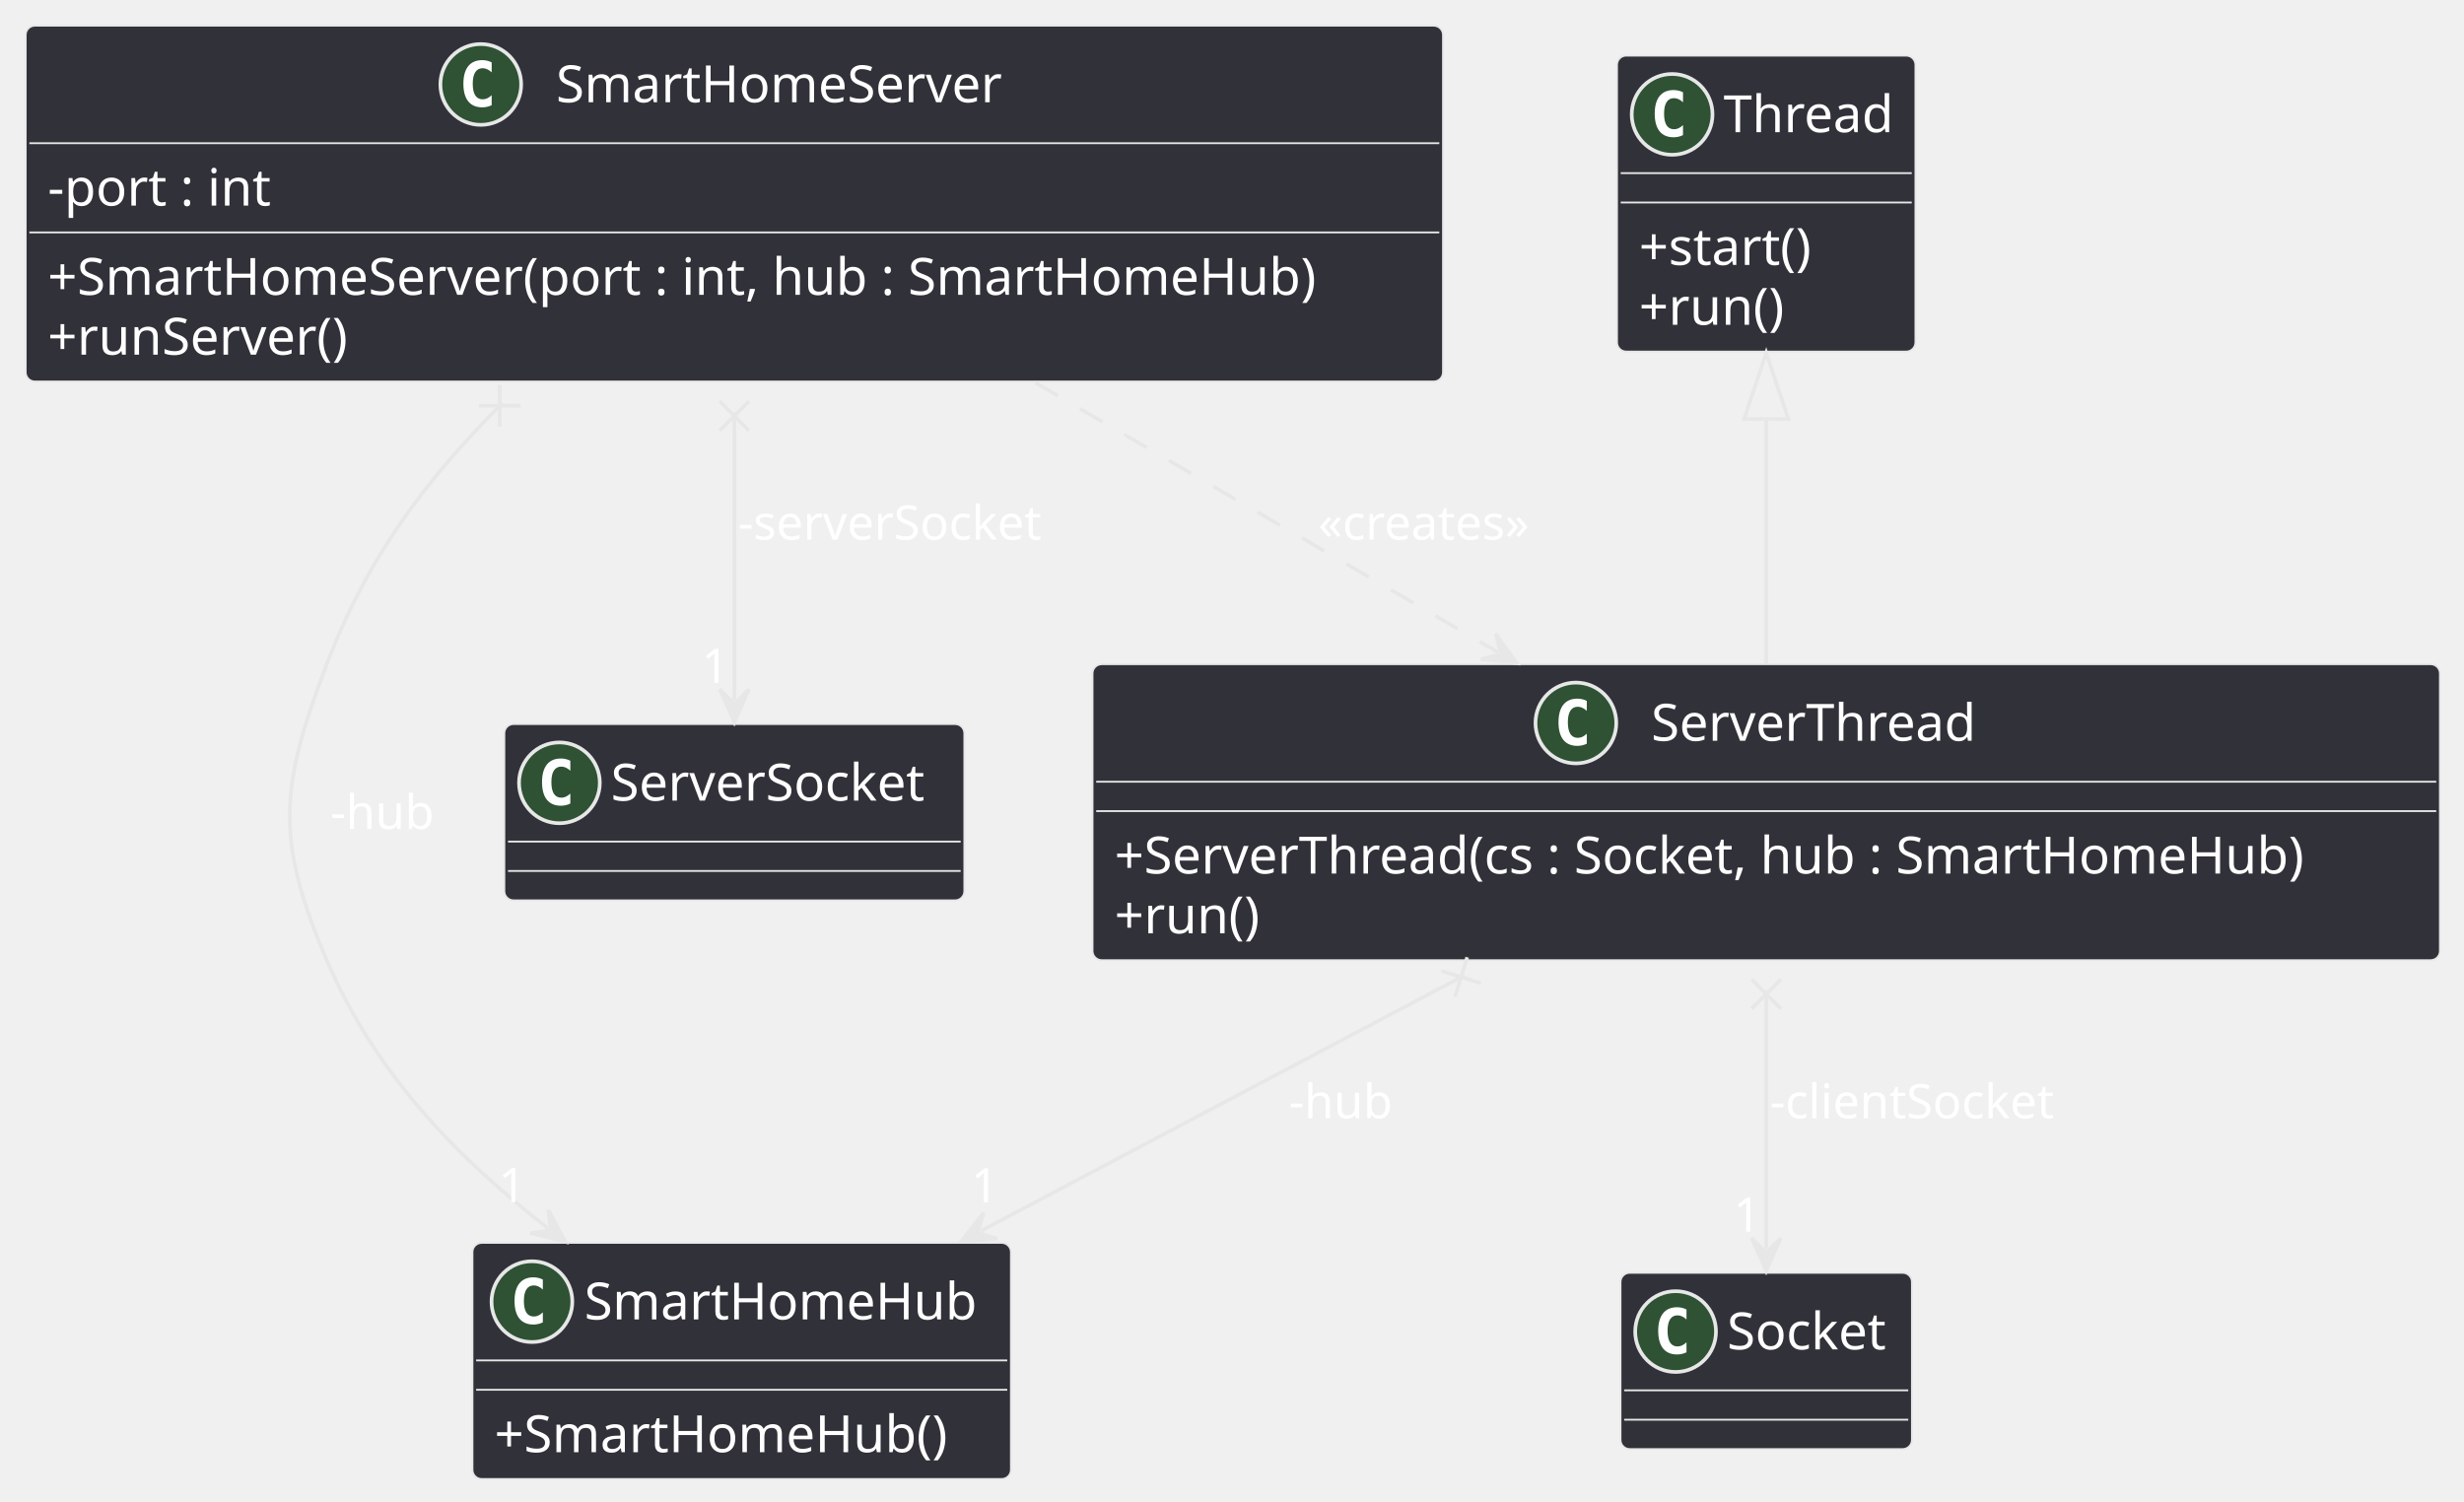
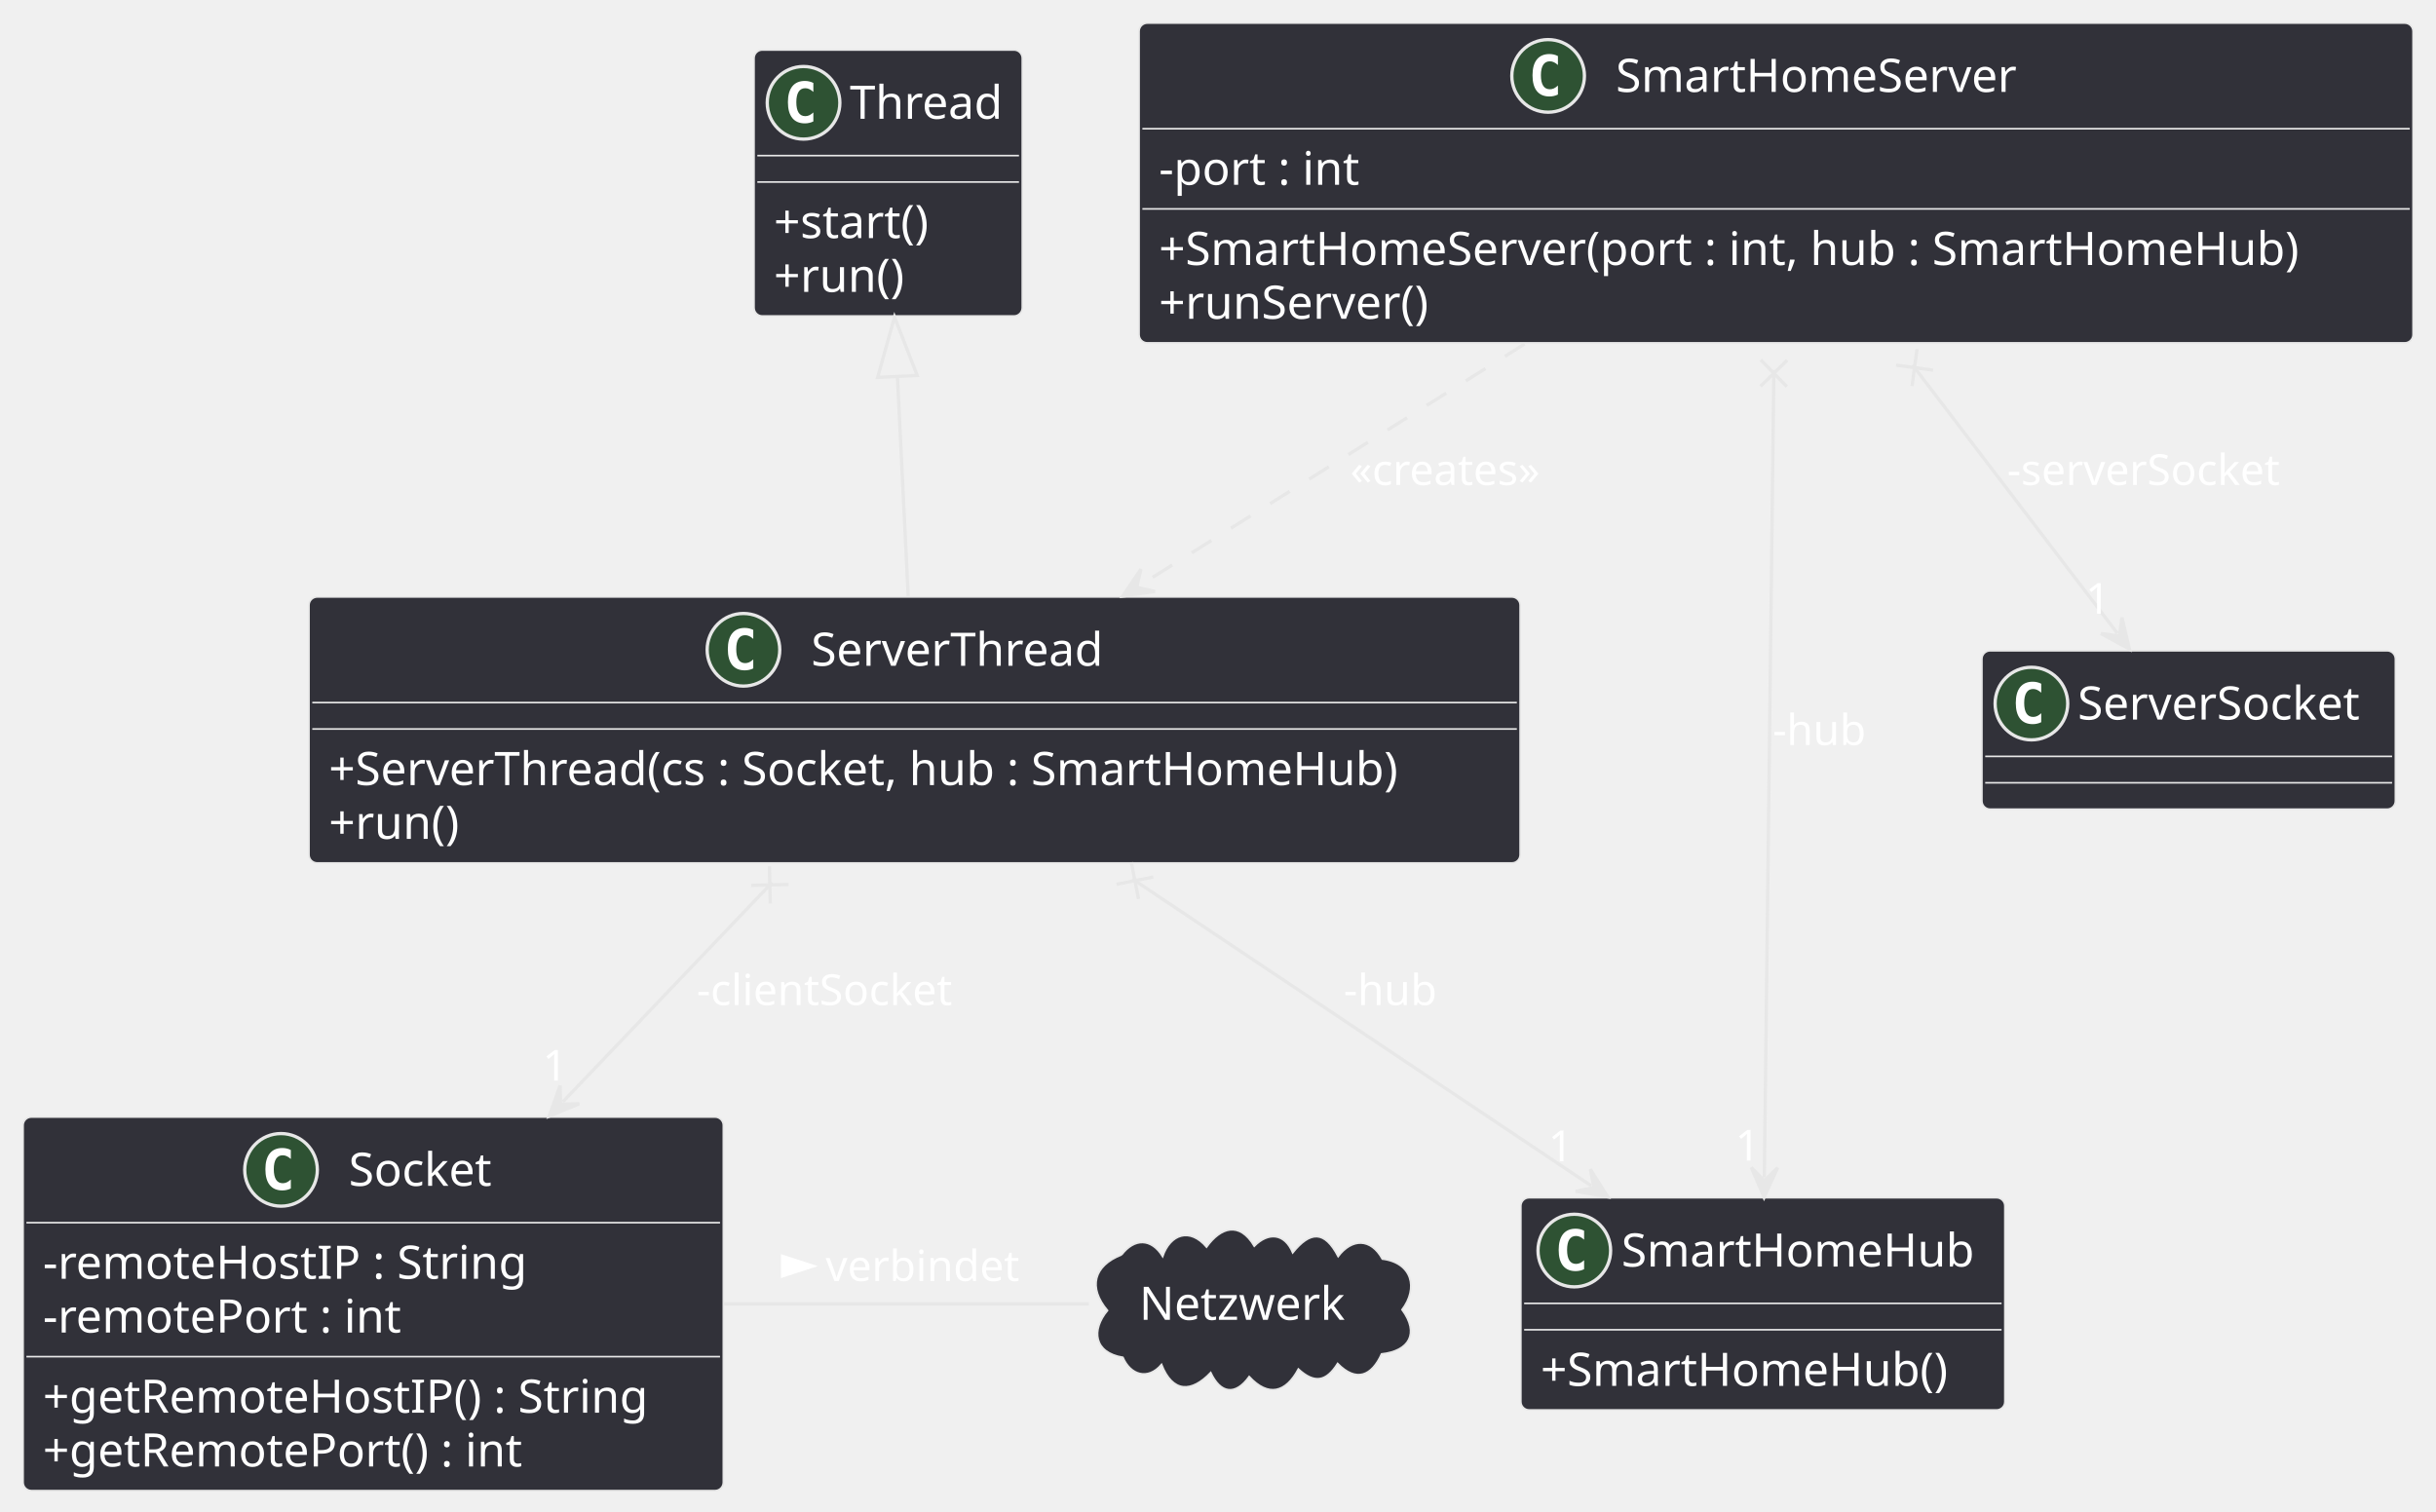
- <svg xmlns="http://www.w3.org/2000/svg" contentStyleType="text/css" data-diagram-type="CLASS" height="409px" preserveAspectRatio="none" style="width:671px;height:409px;" version="1.1" viewBox="0 0 671 409" width="671px" zoomAndPan="magnify">
+ <svg xmlns="http://www.w3.org/2000/svg" contentStyleType="text/css" data-diagram-type="CLASS" height="458px" preserveAspectRatio="none" style="width:738px;height:458px;" version="1.1" viewBox="0 0 738 458" width="738px" zoomAndPan="magnify">
  <defs />
  <g>
-     <g class="entity" data-qualified-name="SmartHomeServer" data-source-line="3" id="ent0002">
-       <rect fill="#313139" height="96.891" rx="2.5" ry="2.5" style="stroke:#E7E7E7;stroke-width:0.5;" width="385.953" x="7" y="7" />
-       <ellipse cx="130.925" cy="23" fill="#2E5233" rx="11" ry="11" style="stroke:#E7E7E7;stroke-width:1;" />
-       <path d="M133.894,28.641 Q133.316,28.938 132.675,29.078 Q132.035,29.234 131.332,29.234 Q128.832,29.234 127.503,27.594 Q126.191,25.938 126.191,22.812 Q126.191,19.688 127.503,18.031 Q128.832,16.375 131.332,16.375 Q132.035,16.375 132.675,16.531 Q133.332,16.688 133.894,16.984 L133.894,19.703 Q133.269,19.125 132.675,18.859 Q132.082,18.578 131.457,18.578 Q130.113,18.578 129.425,19.656 Q128.738,20.719 128.738,22.812 Q128.738,24.906 129.425,25.984 Q130.113,27.047 131.457,27.047 Q132.082,27.047 132.675,26.781 Q133.269,26.5 133.894,25.922 L133.894,28.641 Z " fill="#FFFFFF" />
-       <text fill="#FFFFFF" font-family="sans-serif" font-size="14" lengthAdjust="spacing" textLength="129.602" x="151.425" y="27.847">SmartHomeServer</text>
-       <line style="stroke:#E7E7E7;stroke-width:0.5;" x1="8" x2="391.953" y1="39" y2="39" />
-       <text fill="#FFFFFF" font-family="sans-serif" font-size="14" lengthAdjust="spacing" textLength="65.618" x="13" y="55.995">-port : int</text>
-       <line style="stroke:#E7E7E7;stroke-width:0.5;" x1="8" x2="391.953" y1="63.297" y2="63.297" />
-       <text fill="#FFFFFF" font-family="sans-serif" font-size="14" lengthAdjust="spacing" textLength="373.953" x="13" y="80.292">+SmartHomeServer(port : int, hub : SmartHomeHub)</text>
-       <text fill="#FFFFFF" font-family="sans-serif" font-size="14" lengthAdjust="spacing" textLength="92.066" x="13" y="96.589">+runServer()</text>
+     <g class="entity" data-qualified-name="SmartHomeServer" data-source-line="5" id="ent0002">
+       <rect fill="#313139" height="96.891" rx="2.5" ry="2.5" style="stroke:#E7E7E7;stroke-width:0.5;" width="385.953" x="345.09" y="7" />
+       <ellipse cx="469.015" cy="23" fill="#2E5233" rx="11" ry="11" style="stroke:#E7E7E7;stroke-width:1;" />
+       <path d="M471.984,28.641 Q471.406,28.938 470.765,29.078 Q470.125,29.234 469.421,29.234 Q466.921,29.234 465.593,27.594 Q464.281,25.938 464.281,22.812 Q464.281,19.688 465.593,18.031 Q466.921,16.375 469.421,16.375 Q470.125,16.375 470.765,16.531 Q471.421,16.688 471.984,16.984 L471.984,19.703 Q471.359,19.125 470.765,18.859 Q470.171,18.578 469.546,18.578 Q468.203,18.578 467.515,19.656 Q466.828,20.719 466.828,22.812 Q466.828,24.906 467.515,25.984 Q468.203,27.047 469.546,27.047 Q470.171,27.047 470.765,26.781 Q471.359,26.5 471.984,25.922 L471.984,28.641 Z " fill="#FFFFFF" />
+       <text fill="#FFFFFF" font-family="sans-serif" font-size="14" lengthAdjust="spacing" textLength="129.602" x="489.515" y="27.847">SmartHomeServer</text>
+       <line style="stroke:#E7E7E7;stroke-width:0.5;" x1="346.09" x2="730.043" y1="39" y2="39" />
+       <text fill="#FFFFFF" font-family="sans-serif" font-size="14" lengthAdjust="spacing" textLength="65.618" x="351.09" y="55.995">-port : int</text>
+       <line style="stroke:#E7E7E7;stroke-width:0.5;" x1="346.09" x2="730.043" y1="63.297" y2="63.297" />
+       <text fill="#FFFFFF" font-family="sans-serif" font-size="14" lengthAdjust="spacing" textLength="373.953" x="351.09" y="80.292">+SmartHomeServer(port : int, hub : SmartHomeHub)</text>
+       <text fill="#FFFFFF" font-family="sans-serif" font-size="14" lengthAdjust="spacing" textLength="92.066" x="351.09" y="96.589">+runServer()</text>
    </g>
-     <g class="entity" data-qualified-name="ServerThread" data-source-line="8" id="ent0003">
-       <rect fill="#313139" height="80.594" rx="2.5" ry="2.5" style="stroke:#E7E7E7;stroke-width:0.5;" width="366.922" x="297.52" y="180.89" />
-       <ellipse cx="429.146" cy="196.89" fill="#2E5233" rx="11" ry="11" style="stroke:#E7E7E7;stroke-width:1;" />
-       <path d="M432.115,202.531 Q431.537,202.827 430.896,202.968 Q430.255,203.124 429.552,203.124 Q427.052,203.124 425.724,201.484 Q424.412,199.827 424.412,196.702 Q424.412,193.577 425.724,191.921 Q427.052,190.265 429.552,190.265 Q430.255,190.265 430.896,190.421 Q431.552,190.577 432.115,190.874 L432.115,193.593 Q431.49,193.015 430.896,192.749 Q430.302,192.468 429.677,192.468 Q428.334,192.468 427.646,193.546 Q426.959,194.609 426.959,196.702 Q426.959,198.796 427.646,199.874 Q428.334,200.937 429.677,200.937 Q430.302,200.937 430.896,200.671 Q431.49,200.39 432.115,199.812 L432.115,202.531 Z " fill="#FFFFFF" />
-       <text fill="#FFFFFF" font-family="sans-serif" font-size="14" lengthAdjust="spacing" textLength="95.17" x="449.646" y="201.737">ServerThread</text>
-       <line style="stroke:#E7E7E7;stroke-width:0.5;" x1="298.52" x2="663.442" y1="212.89" y2="212.89" />
-       <line style="stroke:#E7E7E7;stroke-width:0.5;" x1="298.52" x2="663.442" y1="220.89" y2="220.89" />
-       <text fill="#FFFFFF" font-family="sans-serif" font-size="14" lengthAdjust="spacing" textLength="354.922" x="303.52" y="237.885">+ServerThread(cs : Socket, hub : SmartHomeHub)</text>
-       <text fill="#FFFFFF" font-family="sans-serif" font-size="14" lengthAdjust="spacing" textLength="46.156" x="303.52" y="254.182">+run()</text>
+     <g class="entity" data-qualified-name="ServerThread" data-source-line="10" id="ent0003">
+       <rect fill="#313139" height="80.594" rx="2.5" ry="2.5" style="stroke:#E7E7E7;stroke-width:0.5;" width="366.922" x="93.61" y="180.89" />
+       <ellipse cx="225.236" cy="196.89" fill="#2E5233" rx="11" ry="11" style="stroke:#E7E7E7;stroke-width:1;" />
+       <path d="M228.205,202.531 Q227.627,202.827 226.986,202.968 Q226.345,203.124 225.642,203.124 Q223.142,203.124 221.814,201.484 Q220.502,199.827 220.502,196.702 Q220.502,193.577 221.814,191.921 Q223.142,190.265 225.642,190.265 Q226.345,190.265 226.986,190.421 Q227.642,190.577 228.205,190.874 L228.205,193.593 Q227.58,193.015 226.986,192.749 Q226.392,192.468 225.767,192.468 Q224.423,192.468 223.736,193.546 Q223.048,194.609 223.048,196.702 Q223.048,198.796 223.736,199.874 Q224.423,200.937 225.767,200.937 Q226.392,200.937 226.986,200.671 Q227.58,200.39 228.205,199.812 L228.205,202.531 Z " fill="#FFFFFF" />
+       <text fill="#FFFFFF" font-family="sans-serif" font-size="14" lengthAdjust="spacing" textLength="95.17" x="245.736" y="201.737">ServerThread</text>
+       <line style="stroke:#E7E7E7;stroke-width:0.5;" x1="94.61" x2="459.532" y1="212.89" y2="212.89" />
+       <line style="stroke:#E7E7E7;stroke-width:0.5;" x1="94.61" x2="459.532" y1="220.89" y2="220.89" />
+       <text fill="#FFFFFF" font-family="sans-serif" font-size="14" lengthAdjust="spacing" textLength="354.922" x="99.61" y="237.885">+ServerThread(cs : Socket, hub : SmartHomeHub)</text>
+       <text fill="#FFFFFF" font-family="sans-serif" font-size="14" lengthAdjust="spacing" textLength="46.156" x="99.61" y="254.182">+run()</text>
    </g>
-     <g class="entity" data-qualified-name="Thread" data-source-line="12" id="ent0004">
-       <rect fill="#313139" height="80.594" rx="2.5" ry="2.5" style="stroke:#E7E7E7;stroke-width:0.5;" width="81.26" x="440.35" y="15.15" />
-       <ellipse cx="455.35" cy="31.15" fill="#2E5233" rx="11" ry="11" style="stroke:#E7E7E7;stroke-width:1;" />
-       <path d="M458.319,36.791 Q457.741,37.087 457.1,37.228 Q456.459,37.384 455.756,37.384 Q453.256,37.384 451.928,35.744 Q450.616,34.087 450.616,30.962 Q450.616,27.837 451.928,26.181 Q453.256,24.525 455.756,24.525 Q456.459,24.525 457.1,24.681 Q457.756,24.837 458.319,25.134 L458.319,27.853 Q457.694,27.275 457.1,27.009 Q456.506,26.728 455.881,26.728 Q454.538,26.728 453.85,27.806 Q453.163,28.869 453.163,30.962 Q453.163,33.056 453.85,34.134 Q454.538,35.197 455.881,35.197 Q456.506,35.197 457.1,34.931 Q457.694,34.65 458.319,34.072 L458.319,36.791 Z " fill="#FFFFFF" />
-       <text fill="#FFFFFF" font-family="sans-serif" font-size="14" lengthAdjust="spacing" textLength="49.26" x="469.35" y="35.997">Thread</text>
-       <line style="stroke:#E7E7E7;stroke-width:0.5;" x1="441.35" x2="520.61" y1="47.15" y2="47.15" />
-       <line style="stroke:#E7E7E7;stroke-width:0.5;" x1="441.35" x2="520.61" y1="55.15" y2="55.15" />
-       <text fill="#FFFFFF" font-family="sans-serif" font-size="14" lengthAdjust="spacing" textLength="55.262" x="446.35" y="72.145">+start()</text>
-       <text fill="#FFFFFF" font-family="sans-serif" font-size="14" lengthAdjust="spacing" textLength="46.156" x="446.35" y="88.442">+run()</text>
+     <g class="entity" data-qualified-name="Thread" data-source-line="14" id="ent0004">
+       <rect fill="#313139" height="80.594" rx="2.5" ry="2.5" style="stroke:#E7E7E7;stroke-width:0.5;" width="81.26" x="228.44" y="15.15" />
+       <ellipse cx="243.44" cy="31.15" fill="#2E5233" rx="11" ry="11" style="stroke:#E7E7E7;stroke-width:1;" />
+       <path d="M246.409,36.791 Q245.831,37.087 245.19,37.228 Q244.549,37.384 243.846,37.384 Q241.346,37.384 240.018,35.744 Q238.706,34.087 238.706,30.962 Q238.706,27.837 240.018,26.181 Q241.346,24.525 243.846,24.525 Q244.549,24.525 245.19,24.681 Q245.846,24.837 246.409,25.134 L246.409,27.853 Q245.784,27.275 245.19,27.009 Q244.596,26.728 243.971,26.728 Q242.627,26.728 241.94,27.806 Q241.252,28.869 241.252,30.962 Q241.252,33.056 241.94,34.134 Q242.627,35.197 243.971,35.197 Q244.596,35.197 245.19,34.931 Q245.784,34.65 246.409,34.072 L246.409,36.791 Z " fill="#FFFFFF" />
+       <text fill="#FFFFFF" font-family="sans-serif" font-size="14" lengthAdjust="spacing" textLength="49.26" x="257.44" y="35.997">Thread</text>
+       <line style="stroke:#E7E7E7;stroke-width:0.5;" x1="229.44" x2="308.7" y1="47.15" y2="47.15" />
+       <line style="stroke:#E7E7E7;stroke-width:0.5;" x1="229.44" x2="308.7" y1="55.15" y2="55.15" />
+       <text fill="#FFFFFF" font-family="sans-serif" font-size="14" lengthAdjust="spacing" textLength="55.262" x="234.44" y="72.145">+start()</text>
+       <text fill="#FFFFFF" font-family="sans-serif" font-size="14" lengthAdjust="spacing" textLength="46.156" x="234.44" y="88.442">+run()</text>
    </g>
-     <g class="entity" data-qualified-name="SmartHomeHub" data-source-line="16" id="ent0005">
-       <rect fill="#313139" height="64.297" rx="2.5" ry="2.5" style="stroke:#E7E7E7;stroke-width:0.5;" width="146.634" x="128.66" y="338.48" />
-       <ellipse cx="144.854" cy="354.48" fill="#2E5233" rx="11" ry="11" style="stroke:#E7E7E7;stroke-width:1;" />
-       <path d="M147.823,360.121 Q147.245,360.418 146.604,360.558 Q145.964,360.714 145.261,360.714 Q142.761,360.714 141.433,359.074 Q140.12,357.418 140.12,354.293 Q140.12,351.168 141.433,349.511 Q142.761,347.855 145.261,347.855 Q145.964,347.855 146.604,348.011 Q147.261,348.168 147.823,348.464 L147.823,351.183 Q147.198,350.605 146.604,350.339 Q146.011,350.058 145.386,350.058 Q144.042,350.058 143.354,351.136 Q142.667,352.199 142.667,354.293 Q142.667,356.386 143.354,357.464 Q144.042,358.527 145.386,358.527 Q146.011,358.527 146.604,358.261 Q147.198,357.98 147.823,357.402 L147.823,360.121 Z " fill="#FFFFFF" />
-       <text fill="#FFFFFF" font-family="sans-serif" font-size="14" lengthAdjust="spacing" textLength="111.98" x="159.12" y="359.327">SmartHomeHub</text>
-       <line style="stroke:#E7E7E7;stroke-width:0.5;" x1="129.66" x2="274.294" y1="370.48" y2="370.48" />
-       <line style="stroke:#E7E7E7;stroke-width:0.5;" x1="129.66" x2="274.294" y1="378.48" y2="378.48" />
-       <text fill="#FFFFFF" font-family="sans-serif" font-size="14" lengthAdjust="spacing" textLength="134.634" x="134.66" y="395.475">+SmartHomeHub()</text>
+     <g class="entity" data-qualified-name="SmartHomeHub" data-source-line="18" id="ent0005">
+       <rect fill="#313139" height="64.297" rx="2.5" ry="2.5" style="stroke:#E7E7E7;stroke-width:0.5;" width="146.634" x="460.75" y="362.93" />
+       <ellipse cx="476.944" cy="378.93" fill="#2E5233" rx="11" ry="11" style="stroke:#E7E7E7;stroke-width:1;" />
+       <path d="M479.913,384.571 Q479.335,384.868 478.694,385.008 Q478.054,385.164 477.351,385.164 Q474.851,385.164 473.523,383.524 Q472.21,381.868 472.21,378.743 Q472.21,375.618 473.523,373.961 Q474.851,372.305 477.351,372.305 Q478.054,372.305 478.694,372.461 Q479.351,372.618 479.913,372.914 L479.913,375.633 Q479.288,375.055 478.694,374.789 Q478.101,374.508 477.476,374.508 Q476.132,374.508 475.444,375.586 Q474.757,376.649 474.757,378.743 Q474.757,380.836 475.444,381.914 Q476.132,382.977 477.476,382.977 Q478.101,382.977 478.694,382.711 Q479.288,382.43 479.913,381.852 L479.913,384.571 Z " fill="#FFFFFF" />
+       <text fill="#FFFFFF" font-family="sans-serif" font-size="14" lengthAdjust="spacing" textLength="111.98" x="491.21" y="383.777">SmartHomeHub</text>
+       <line style="stroke:#E7E7E7;stroke-width:0.5;" x1="461.75" x2="606.384" y1="394.93" y2="394.93" />
+       <line style="stroke:#E7E7E7;stroke-width:0.5;" x1="461.75" x2="606.384" y1="402.93" y2="402.93" />
+       <text fill="#FFFFFF" font-family="sans-serif" font-size="14" lengthAdjust="spacing" textLength="134.634" x="466.75" y="419.925">+SmartHomeHub()</text>
    </g>
-     <g class="entity" data-qualified-name="ServerSocket" data-source-line="19" id="ent0006">
-       <rect fill="#313139" height="48" rx="2.5" ry="2.5" style="stroke:#E7E7E7;stroke-width:0.5;" width="125.269" x="137.34" y="197.19" />
-       <ellipse cx="152.34" cy="213.19" fill="#2E5233" rx="11" ry="11" style="stroke:#E7E7E7;stroke-width:1;" />
-       <path d="M155.309,218.831 Q154.731,219.127 154.09,219.268 Q153.449,219.424 152.746,219.424 Q150.246,219.424 148.918,217.784 Q147.606,216.127 147.606,213.002 Q147.606,209.877 148.918,208.221 Q150.246,206.565 152.746,206.565 Q153.449,206.565 154.09,206.721 Q154.746,206.877 155.309,207.174 L155.309,209.893 Q154.684,209.315 154.09,209.049 Q153.496,208.768 152.871,208.768 Q151.528,208.768 150.84,209.846 Q150.153,210.909 150.153,213.002 Q150.153,215.096 150.84,216.174 Q151.528,217.237 152.871,217.237 Q153.496,217.237 154.09,216.971 Q154.684,216.69 155.309,216.112 L155.309,218.831 Z " fill="#FFFFFF" />
-       <text fill="#FFFFFF" font-family="sans-serif" font-size="14" lengthAdjust="spacing" textLength="93.269" x="166.34" y="218.037">ServerSocket</text>
-       <line style="stroke:#E7E7E7;stroke-width:0.5;" x1="138.34" x2="261.61" y1="229.19" y2="229.19" />
-       <line style="stroke:#E7E7E7;stroke-width:0.5;" x1="138.34" x2="261.61" y1="237.19" y2="237.19" />
+     <g class="entity" data-qualified-name="Socket" data-source-line="21" id="ent0006">
+       <rect fill="#313139" height="113.188" rx="2.5" ry="2.5" style="stroke:#E7E7E7;stroke-width:0.5;" width="212.136" x="7" y="338.48" />
+       <ellipse cx="85.138" cy="354.48" fill="#2E5233" rx="11" ry="11" style="stroke:#E7E7E7;stroke-width:1;" />
+       <path d="M88.107,360.121 Q87.529,360.418 86.888,360.558 Q86.248,360.714 85.544,360.714 Q83.044,360.714 81.716,359.074 Q80.404,357.418 80.404,354.293 Q80.404,351.168 81.716,349.511 Q83.044,347.855 85.544,347.855 Q86.248,347.855 86.888,348.011 Q87.544,348.168 88.107,348.464 L88.107,351.183 Q87.482,350.605 86.888,350.339 Q86.294,350.058 85.669,350.058 Q84.326,350.058 83.638,351.136 Q82.951,352.199 82.951,354.293 Q82.951,356.386 83.638,357.464 Q84.326,358.527 85.669,358.527 Q86.294,358.527 86.888,358.261 Q87.482,357.98 88.107,357.402 L88.107,360.121 Z " fill="#FFFFFF" />
+       <text fill="#FFFFFF" font-family="sans-serif" font-size="14" lengthAdjust="spacing" textLength="47.359" x="105.638" y="359.327">Socket</text>
+       <line style="stroke:#E7E7E7;stroke-width:0.5;" x1="8" x2="218.136" y1="370.48" y2="370.48" />
+       <text fill="#FFFFFF" font-family="sans-serif" font-size="14" lengthAdjust="spacing" textLength="155.572" x="13" y="387.475">-remoteHostIP : String</text>
+       <text fill="#FFFFFF" font-family="sans-serif" font-size="14" lengthAdjust="spacing" textLength="115.849" x="13" y="403.772">-remotePort : int</text>
+       <line style="stroke:#E7E7E7;stroke-width:0.5;" x1="8" x2="218.136" y1="411.074" y2="411.074" />
+       <text fill="#FFFFFF" font-family="sans-serif" font-size="14" lengthAdjust="spacing" textLength="200.136" x="13" y="428.069">+getRemoteHostIP() : String</text>
+       <text fill="#FFFFFF" font-family="sans-serif" font-size="14" lengthAdjust="spacing" textLength="160.412" x="13" y="444.366">+getRemotePort() : int</text>
    </g>
-     <g class="entity" data-qualified-name="Socket" data-source-line="22" id="ent0011">
-       <rect fill="#313139" height="48" rx="2.5" ry="2.5" style="stroke:#E7E7E7;stroke-width:0.5;" width="79.359" x="441.3" y="346.63" />
-       <ellipse cx="456.3" cy="362.63" fill="#2E5233" rx="11" ry="11" style="stroke:#E7E7E7;stroke-width:1;" />
-       <path d="M459.269,368.271 Q458.691,368.567 458.05,368.708 Q457.409,368.864 456.706,368.864 Q454.206,368.864 452.878,367.224 Q451.566,365.567 451.566,362.442 Q451.566,359.317 452.878,357.661 Q454.206,356.005 456.706,356.005 Q457.409,356.005 458.05,356.161 Q458.706,356.317 459.269,356.614 L459.269,359.333 Q458.644,358.755 458.05,358.489 Q457.456,358.208 456.831,358.208 Q455.488,358.208 454.8,359.286 Q454.113,360.349 454.113,362.442 Q454.113,364.536 454.8,365.614 Q455.488,366.677 456.831,366.677 Q457.456,366.677 458.05,366.411 Q458.644,366.13 459.269,365.552 L459.269,368.271 Z " fill="#FFFFFF" />
-       <text fill="#FFFFFF" font-family="sans-serif" font-size="14" lengthAdjust="spacing" textLength="47.359" x="470.3" y="367.477">Socket</text>
-       <line style="stroke:#E7E7E7;stroke-width:0.5;" x1="442.3" x2="519.659" y1="378.63" y2="378.63" />
-       <line style="stroke:#E7E7E7;stroke-width:0.5;" x1="442.3" x2="519.659" y1="386.63" y2="386.63" />
+     <g class="entity" data-qualified-name="Netzwerk" data-source-line="27" id="ent0007">
+       <path d="M339.798,380.227 C343.674,375.166 348.794,375.142 352.234,380.736 C354.557,373.951 360.469,371.917 365.529,377.882 C369.785,371.941 375.478,369.992 379.99,377.609 C384.223,373.301 389.166,373.641 391.635,379.608 C396.978,373.003 401.258,372.797 405.399,380.745 C409.576,375.216 415.287,375.122 418.786,381.508 C427.801,382.63 429.701,390.295 424.748,396.847 C430.046,404.069 426.895,409.34 418.549,410.254 C415.565,416.884 410.917,418.929 405.243,413.136 C401.779,418.658 398.228,419.284 393.352,414.816 C389.539,421.932 384.328,423.424 378.449,417.108 C374.193,423.03 369.765,422.203 366.79,415.889 C360.957,422 355.302,422.073 351.894,413.44 C347.733,418.325 342.479,416.598 340.195,411.286 C331.418,409.84 330.596,403.034 335.538,397.089 C329.657,390.116 331.301,383.567 339.798,380.227" fill="#313139" style="stroke:#E7E7E7;stroke-width:0.5;" />
+       <text fill="#FFFFFF" font-family="sans-serif" font-size="14" lengthAdjust="spacing" textLength="65.851" x="345.14" y="399.925">Netzwerk</text>
    </g>
-     <g class="link" data-entity-1="ent0002" data-entity-2="ent0006" data-link-type="dependency" data-source-line="19" id="lnk7">
-       <path codeLine="19" d="M199.98,112.25 C199.98,142.64 199.98,166.66 199.98,190.69" fill="none" id="SmartHomeServer-ServerSocket" style="stroke:#E7E7E7;stroke-width:1;" />
-       <path d="M195.98,109.25 L203.98,117.25 M203.98,109.25 L195.98,117.25" fill="none" style="stroke:#E7E7E7;stroke-width:1;" />
-       <polygon fill="#E7E7E7" points="199.98,196.69,203.98,187.69,199.98,191.69,195.98,187.69,199.98,196.69" style="stroke:#E7E7E7;stroke-width:1;" />
-       <text fill="#FFFFFF" font-family="sans-serif" font-size="13" lengthAdjust="spacing" textLength="89.819" x="200.98" y="146.957">-serverSocket</text>
-       <text fill="#FFFFFF" font-family="sans-serif" font-size="13" lengthAdjust="spacing" textLength="8.271" x="191.039" y="185.973">1</text>
+     <g class="entity" data-qualified-name="ServerSocket" data-source-line="28" id="ent0008">
+       <rect fill="#313139" height="48" rx="2.5" ry="2.5" style="stroke:#E7E7E7;stroke-width:0.5;" width="125.269" x="600.43" y="197.19" />
+       <ellipse cx="615.43" cy="213.19" fill="#2E5233" rx="11" ry="11" style="stroke:#E7E7E7;stroke-width:1;" />
+       <path d="M618.399,218.831 Q617.821,219.127 617.18,219.268 Q616.539,219.424 615.836,219.424 Q613.336,219.424 612.008,217.784 Q610.696,216.127 610.696,213.002 Q610.696,209.877 612.008,208.221 Q613.336,206.565 615.836,206.565 Q616.539,206.565 617.18,206.721 Q617.836,206.877 618.399,207.174 L618.399,209.893 Q617.774,209.315 617.18,209.049 Q616.586,208.768 615.961,208.768 Q614.617,208.768 613.93,209.846 Q613.242,210.909 613.242,213.002 Q613.242,215.096 613.93,216.174 Q614.617,217.237 615.961,217.237 Q616.586,217.237 617.18,216.971 Q617.774,216.69 618.399,216.112 L618.399,218.831 Z " fill="#FFFFFF" />
+       <text fill="#FFFFFF" font-family="sans-serif" font-size="14" lengthAdjust="spacing" textLength="93.269" x="629.43" y="218.037">ServerSocket</text>
+       <line style="stroke:#E7E7E7;stroke-width:0.5;" x1="601.43" x2="724.699" y1="229.19" y2="229.19" />
+       <line style="stroke:#E7E7E7;stroke-width:0.5;" x1="601.43" x2="724.699" y1="237.19" y2="237.19" />
    </g>
-     <g class="link" data-entity-1="ent0002" data-entity-2="ent0003" data-link-type="dependency" data-source-line="20" id="lnk8">
-       <path codeLine="20" d="M282.01,104.25 C323.64,128.51 368.426,154.599 407.876,177.589" fill="none" id="SmartHomeServer-to-ServerThread" style="stroke:#E7E7E7;stroke-width:1;stroke-dasharray:7,7;" />
-       <polygon fill="#E7E7E7" points="413.06,180.61,407.298,172.623,408.74,178.093,403.27,179.534,413.06,180.61" style="stroke:#E7E7E7;stroke-width:1;" />
-       <text fill="#FFFFFF" font-family="sans-serif" font-size="13" lengthAdjust="spacing" textLength="64.232" x="358.98" y="146.957">«creates»</text>
+     <g class="link" data-entity-1="ent0002" data-entity-2="ent0008" data-link-type="dependency" data-source-line="28" id="lnk9">
+       <path codeLine="28" d="M579.413,110.6 C602.613,141 623.15,167.89 641.49,191.92" fill="none" id="SmartHomeServer-ServerSocket" style="stroke:#E7E7E7;stroke-width:1;" />
+       <path d="M574.414,110.641 L585.627,112.148 M580.773,105.788 L579.267,117.001" fill="none" style="stroke:#E7E7E7;stroke-width:1;" />
+       <polygon fill="#E7E7E7" points="645.13,196.69,642.849,187.109,642.096,192.715,636.49,191.962,645.13,196.69" style="stroke:#E7E7E7;stroke-width:1;" />
+       <text fill="#FFFFFF" font-family="sans-serif" font-size="13" lengthAdjust="spacing" textLength="89.819" x="608.07" y="146.957">-serverSocket</text>
+       <text fill="#FFFFFF" font-family="sans-serif" font-size="13" lengthAdjust="spacing" textLength="8.271" x="631.816" y="185.973">1</text>
    </g>
-     <g class="link" data-entity-1="ent0004" data-entity-2="ent0003" data-link-type="extension" data-source-line="21" id="lnk10">
-       <path codeLine="21" d="M480.98,114.08 C480.98,139.73 480.98,155 480.98,180.63" fill="none" id="Thread-backto-ServerThread" style="stroke:#E7E7E7;stroke-width:1;" />
-       <polygon fill="none" points="480.98,96.08,474.98,114.08,486.98,114.08,480.98,96.08" style="stroke:#E7E7E7;stroke-width:1;" />
+     <g class="link" data-entity-1="ent0002" data-entity-2="ent0003" data-link-type="dependency" data-source-line="29" id="lnk10">
+       <path codeLine="29" d="M461.87,104.24 C423.2,128.5 381.872,154.431 345.232,177.421" fill="none" id="SmartHomeServer-to-ServerThread" style="stroke:#E7E7E7;stroke-width:1;stroke-dasharray:7,7;" />
+       <polygon fill="#E7E7E7" points="340.15,180.61,349.899,179.215,344.385,177.952,345.648,172.438,340.15,180.61" style="stroke:#E7E7E7;stroke-width:1;" />
+       <text fill="#FFFFFF" font-family="sans-serif" font-size="13" lengthAdjust="spacing" textLength="64.232" x="409.07" y="146.957">«creates»</text>
    </g>
-     <g class="link" data-entity-1="ent0003" data-entity-2="ent0011" data-link-type="dependency" data-source-line="22" id="lnk12">
-       <path codeLine="22" d="M480.98,269.7 C480.98,296.65 480.98,317.45 480.98,340.14" fill="none" id="ServerThread-Socket" style="stroke:#E7E7E7;stroke-width:1;" />
-       <path d="M476.98,266.7 L484.98,274.7 M484.98,266.7 L476.98,274.7" fill="none" style="stroke:#E7E7E7;stroke-width:1;" />
-       <polygon fill="#E7E7E7" points="480.98,346.14,484.98,337.14,480.98,341.14,476.98,337.14,480.98,346.14" style="stroke:#E7E7E7;stroke-width:1;" />
-       <text fill="#FFFFFF" font-family="sans-serif" font-size="13" lengthAdjust="spacing" textLength="84.373" x="481.98" y="304.547">-clientSocket</text>
-       <text fill="#FFFFFF" font-family="sans-serif" font-size="13" lengthAdjust="spacing" textLength="8.271" x="472.038" y="335.425">1</text>
+     <g class="link" data-entity-1="ent0004" data-entity-2="ent0003" data-link-type="extension" data-source-line="30" id="lnk12">
+       <path codeLine="30" d="M271.883,114.058 C273.143,139.708 273.88,155 275.14,180.63" fill="none" id="Thread-backto-ServerThread" style="stroke:#E7E7E7;stroke-width:1;" />
+       <polygon fill="none" points="271,96.08,265.89,114.353,277.876,113.764,271,96.08" style="stroke:#E7E7E7;stroke-width:1;" />
    </g>
-     <g class="link" data-entity-1="ent0002" data-entity-2="ent0005" data-link-type="dependency" data-source-line="23" id="lnk13">
-       <path codeLine="23" d="M136.798,109.792 C115.758,130.872 100.06,151.81 88.98,180.89 C76.22,214.36 74.91,228.54 88.98,261.48 C102.31,292.7 124.822,315.538 149.222,334.498" fill="none" id="SmartHomeServer-SmartHomeHub" style="stroke:#E7E7E7;stroke-width:1;" />
-       <path d="M136.087,104.843 L136.097,116.157 M141.749,110.495 L130.435,110.505" fill="none" style="stroke:#E7E7E7;stroke-width:1;" />
-       <polygon fill="#E7E7E7" points="153.96,338.18,149.308,329.499,150.012,335.112,144.399,335.816,153.96,338.18" style="stroke:#E7E7E7;stroke-width:1;" />
-       <text fill="#FFFFFF" font-family="sans-serif" font-size="13" lengthAdjust="spacing" textLength="29.421" x="89.98" y="225.757">-hub</text>
-       <text fill="#FFFFFF" font-family="sans-serif" font-size="13" lengthAdjust="spacing" textLength="8.271" x="135.746" y="327.395">1</text>
+     <g class="link" data-entity-1="ent0003" data-entity-2="ent0006" data-link-type="dependency" data-source-line="31" id="lnk13">
+       <path codeLine="31" d="M233.919,267.409 C212.269,290.109 194.362,308.869 170.512,333.869" fill="none" id="ServerThread-Socket" style="stroke:#E7E7E7;stroke-width:1;" />
+       <path d="M233.095,262.478 L233.362,273.788 M238.884,267.999 L227.573,268.267" fill="none" style="stroke:#E7E7E7;stroke-width:1;" />
+       <polygon fill="#E7E7E7" points="166.37,338.21,175.477,334.459,169.821,334.592,169.688,328.937,166.37,338.21" style="stroke:#E7E7E7;stroke-width:1;" />
+       <text fill="#FFFFFF" font-family="sans-serif" font-size="13" lengthAdjust="spacing" textLength="84.373" x="211.07" y="304.547">-clientSocket</text>
+       <text fill="#FFFFFF" font-family="sans-serif" font-size="13" lengthAdjust="spacing" textLength="8.271" x="164.395" y="327.441">1</text>
    </g>
-     <g class="link" data-entity-1="ent0003" data-entity-2="ent0005" data-link-type="dependency" data-source-line="24" id="lnk14">
-       <path codeLine="24" d="M398.767,265.629 C353.577,289.519 309.225,312.957 267.085,335.226" fill="none" id="ServerThread-SmartHomeHub" style="stroke:#E7E7E7;stroke-width:1;" />
-       <path d="M399.55,260.691 L396.217,271.502 M403.289,267.763 L392.478,264.43" fill="none" style="stroke:#E7E7E7;stroke-width:1;" />
-       <polygon fill="#E7E7E7" points="261.78,338.03,271.606,337.361,266.201,335.694,267.868,330.288,261.78,338.03" style="stroke:#E7E7E7;stroke-width:1;" />
-       <text fill="#FFFFFF" font-family="sans-serif" font-size="13" lengthAdjust="spacing" textLength="29.421" x="350.98" y="304.547">-hub</text>
-       <text fill="#FFFFFF" font-family="sans-serif" font-size="13" lengthAdjust="spacing" textLength="8.271" x="264.443" y="327.466">1</text>
+     <g class="link" data-entity-1="ent0006" data-entity-2="ent0007" data-link-type="association" data-source-line="32" id="lnk14">
+       <path codeLine="32" d="M219.33,395.08 C257.63,395.08 298.98,395.08 329.87,395.08" fill="none" id="Socket-Netzwerk" style="stroke:#E7E7E7;stroke-width:1;" />
+       <polygon fill="#FFFFFF" points="246.14,383.646,237.095,380.707,237.095,386.585,246.14,383.646" style="stroke:#FFFFFF;stroke-width:1;" />
+       <text fill="#FFFFFF" font-family="sans-serif" font-size="13" lengthAdjust="spacing" textLength="62.486" x="250.14" y="388.147">verbindet</text>
+     </g>
+     <g class="link" data-entity-1="ent0002" data-entity-2="ent0005" data-link-type="dependency" data-source-line="33" id="lnk15">
+       <path codeLine="33" d="M537.405,112.099 C536.575,182.269 535.211,297.45 534.511,356.78" fill="none" id="SmartHomeServer-SmartHomeHub" style="stroke:#E7E7E7;stroke-width:1;" />
+       <path d="M533.441,109.052 L541.346,117.146 M541.441,109.147 L533.346,117.052" fill="none" style="stroke:#E7E7E7;stroke-width:1;" />
+       <polygon fill="#E7E7E7" points="534.44,362.78,538.546,353.828,534.499,357.78,530.547,353.733,534.44,362.78" style="stroke:#E7E7E7;stroke-width:1;" />
+       <text fill="#FFFFFF" font-family="sans-serif" font-size="13" lengthAdjust="spacing" textLength="29.421" x="537.07" y="225.757">-hub</text>
+       <text fill="#FFFFFF" font-family="sans-serif" font-size="13" lengthAdjust="spacing" textLength="8.271" x="525.72" y="351.652">1</text>
+     </g>
+     <g class="link" data-entity-1="ent0003" data-entity-2="ent0005" data-link-type="dependency" data-source-line="34" id="lnk16">
+       <path codeLine="34" d="M343,266.287 C388.81,296.917 439.702,330.965 482.082,359.305" fill="none" id="ServerThread-SmartHomeHub" style="stroke:#E7E7E7;stroke-width:1;" />
+       <path d="M338.283,267.944 L349.38,265.741 M342.73,261.294 L344.933,272.391" fill="none" style="stroke:#E7E7E7;stroke-width:1;" />
+       <polygon fill="#E7E7E7" points="487.07,362.64,481.812,354.312,482.914,359.861,477.365,360.962,487.07,362.64" style="stroke:#E7E7E7;stroke-width:1;" />
+       <text fill="#FFFFFF" font-family="sans-serif" font-size="13" lengthAdjust="spacing" textLength="29.421" x="407.07" y="304.547">-hub</text>
+       <text fill="#FFFFFF" font-family="sans-serif" font-size="13" lengthAdjust="spacing" textLength="8.271" x="469.057" y="351.857">1</text>
    </g>
  </g>
</svg>
